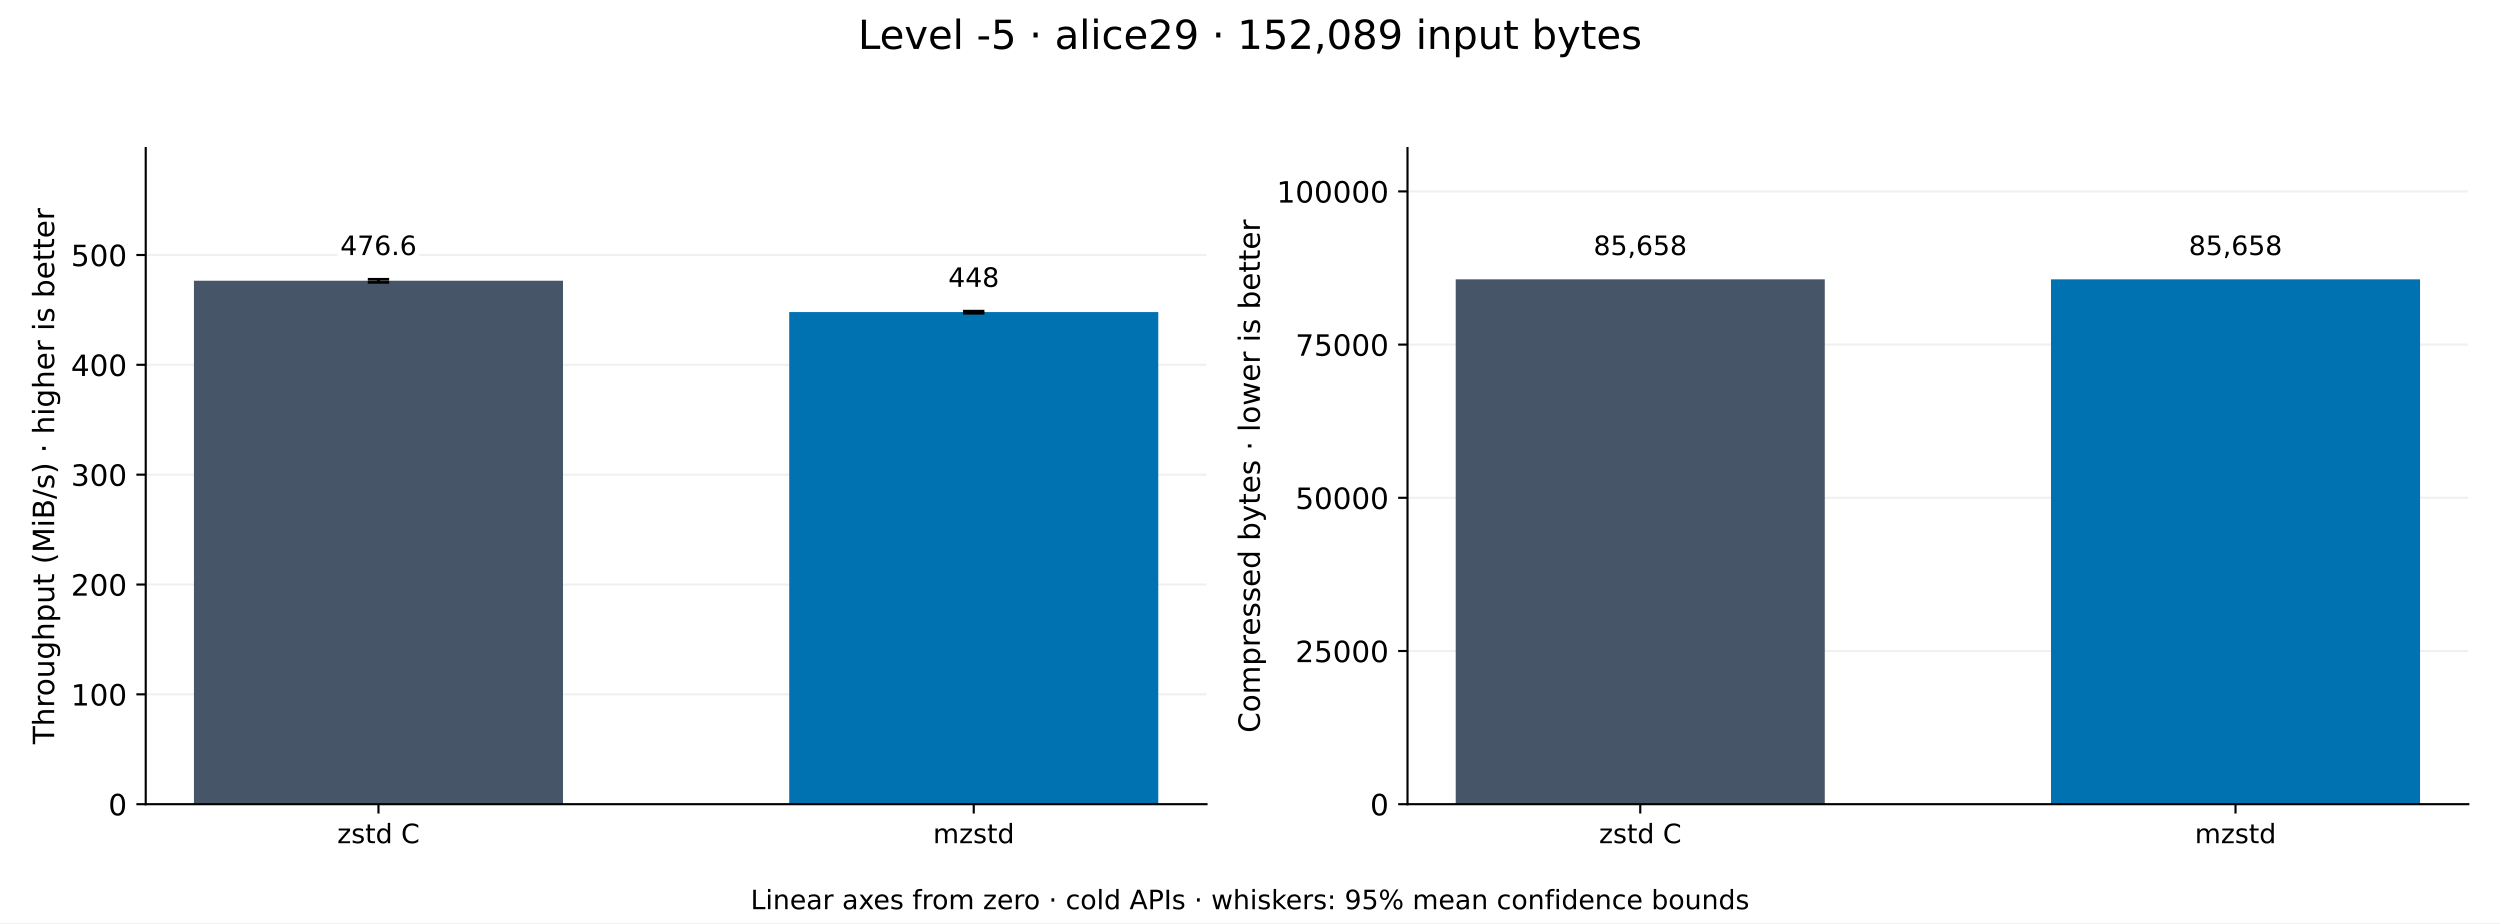
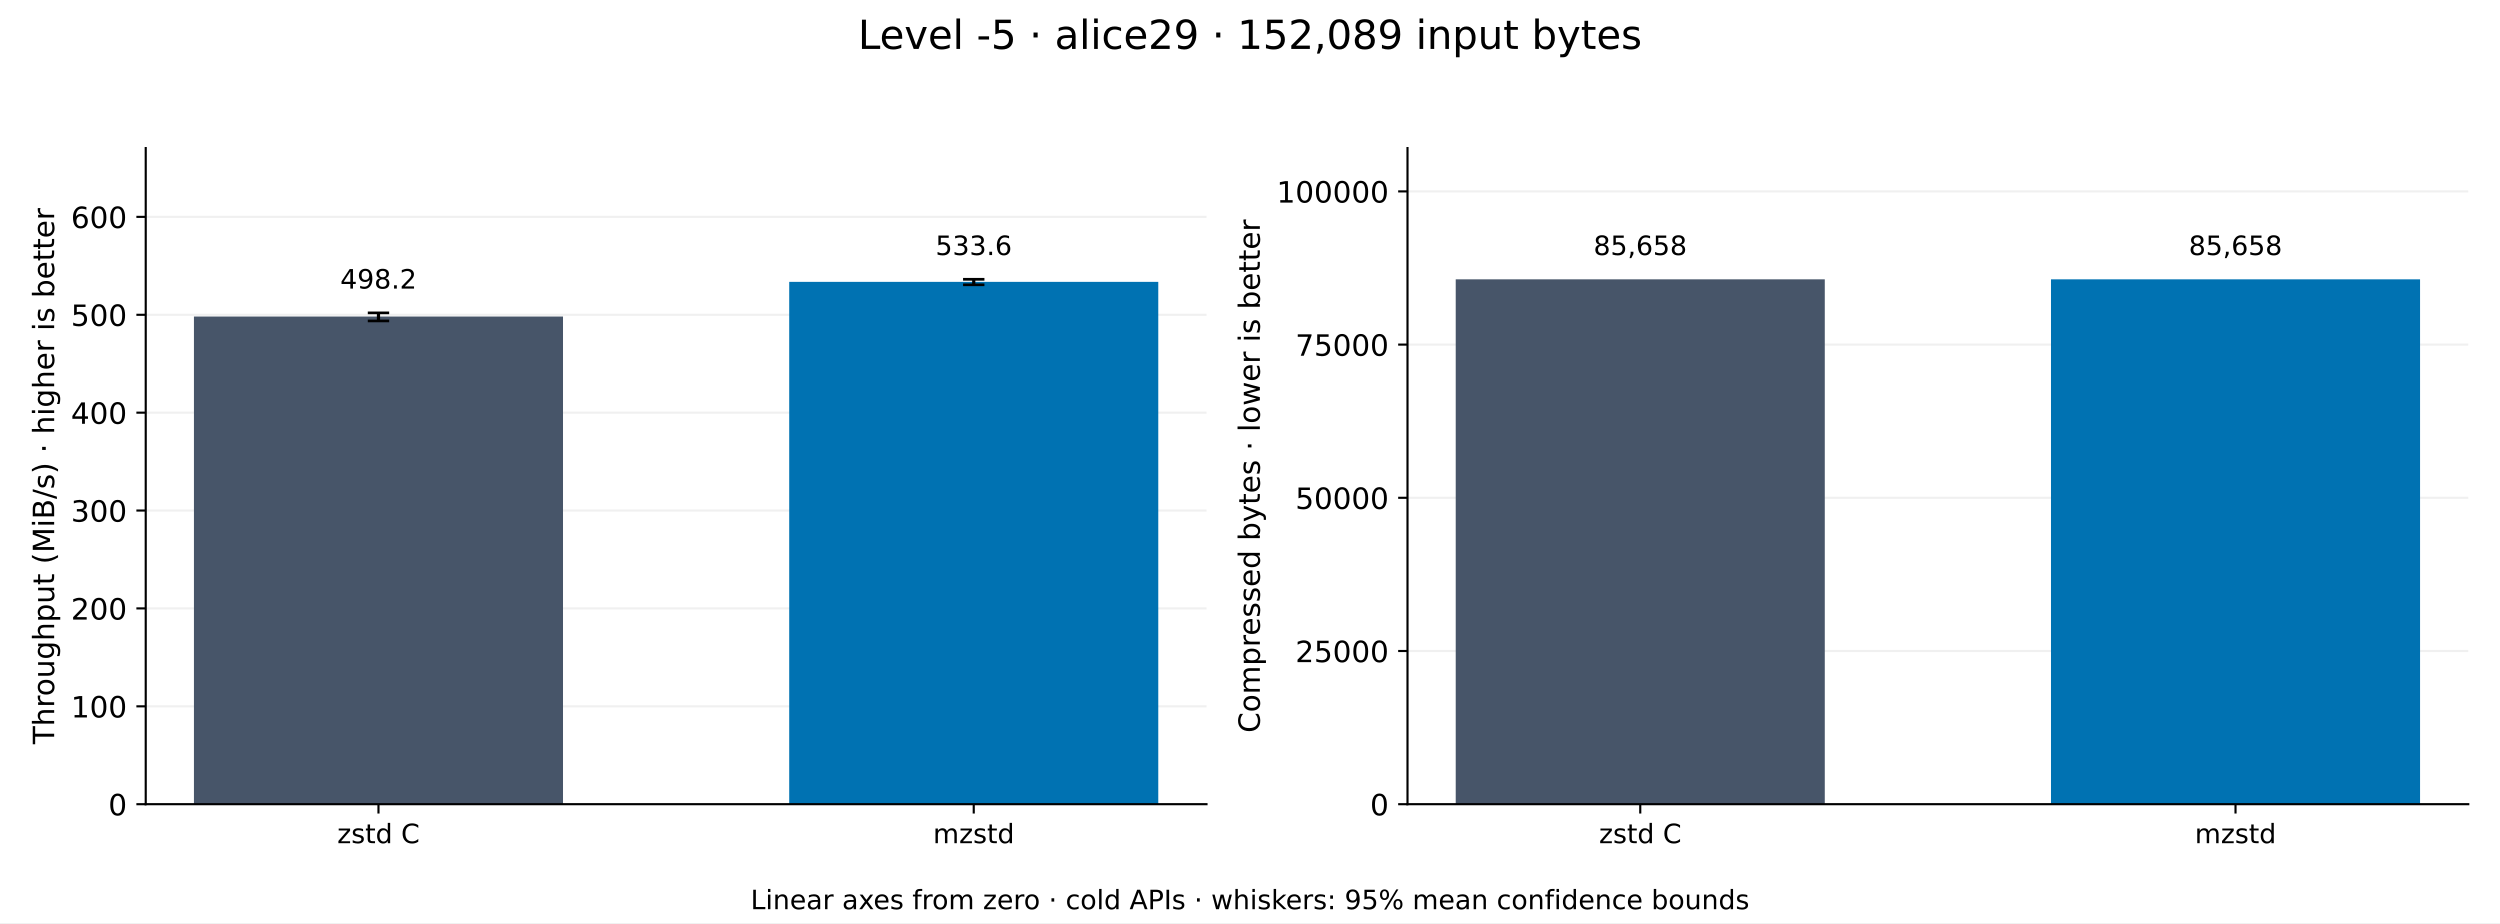
<svg xmlns="http://www.w3.org/2000/svg" xmlns:xlink="http://www.w3.org/1999/xlink" width="936pt" height="345.6pt" viewBox="0 0 936 345.6" version="1.1">
  <defs>
    <style type="text/css">*{stroke-linejoin: round; stroke-linecap: butt}</style>
  </defs>
  <g id="figure_1">
    <g id="patch_1">
      <path d="M 0 345.6 L 936 345.6 L 936 0 L 0 0 z " style="fill: #ffffff" />
    </g>
    <g id="axes_1">
      <g id="patch_2">
        <path d="M 54.56 301.088 L 451.71 301.088 L 451.71 55.44 L 54.56 55.44 z " style="fill: #ffffff" />
      </g>
      <g id="matplotlib.axis_1">
        <g id="xtick_1">
          <g id="line2d_1">
            <defs>
              <path id="mcbfd24ea1b" d="M 0 0 L 0 3.5 " style="stroke: #000000; stroke-width: 0.8" />
            </defs>
            <g>
              <use xlink:href="#mcbfd24ea1b" x="141.701" y="301.088" style="stroke: #000000; stroke-width: 0.8" />
            </g>
          </g>
          <g id="text_1">
            <text style="font-size: 10px; font-family: 'DejaVu Sans', 'Bitstream Vera Sans', 'Computer Modern Sans Serif', 'Lucida Grande', 'Verdana', 'Geneva', 'Lucid', 'Arial', 'Helvetica', 'Avant Garde', sans-serif; text-anchor: middle" x="141.701" y="315.686" transform="rotate(-0 141.7012 315.6864)">zstd C</text>
          </g>
        </g>
        <g id="xtick_2">
          <g id="line2d_2">
            <g>
              <use xlink:href="#mcbfd24ea1b" x="364.569" y="301.088" style="stroke: #000000; stroke-width: 0.8" />
            </g>
          </g>
          <g id="text_2">
            <text style="font-size: 10px; font-family: 'DejaVu Sans', 'Bitstream Vera Sans', 'Computer Modern Sans Serif', 'Lucida Grande', 'Verdana', 'Geneva', 'Lucid', 'Arial', 'Helvetica', 'Avant Garde', sans-serif; text-anchor: middle" x="364.569" y="315.686" transform="rotate(-0 364.5688 315.6864)">mzstd</text>
          </g>
        </g>
      </g>
      <g id="matplotlib.axis_2">
        <g id="ytick_1">
          <g id="line2d_3">
            <path d="M 54.56 301.088 L 451.71 301.088 " clip-path="url(#p8e0549db3e)" style="fill: none; stroke: #b0b0b0; stroke-opacity: 0.18; stroke-width: 0.8; stroke-linecap: square" />
          </g>
          <g id="line2d_4">
            <defs>
              <path id="m862e928616" d="M 0 0 L -3.5 0 " style="stroke: #000000; stroke-width: 0.8" />
            </defs>
            <g>
              <use xlink:href="#m862e928616" x="54.56" y="301.088" style="stroke: #000000; stroke-width: 0.8" />
            </g>
          </g>
          <g id="text_3">
            <text style="font-size: 11px; font-family: 'DejaVu Sans', 'Bitstream Vera Sans', 'Computer Modern Sans Serif', 'Lucida Grande', 'Verdana', 'Geneva', 'Lucid', 'Arial', 'Helvetica', 'Avant Garde', sans-serif; text-anchor: end" x="47.56" y="305.267" transform="rotate(-0 47.56 305.2671)">0</text>
          </g>
        </g>
        <g id="ytick_2">
          <g id="line2d_5">
-             <path d="M 54.56 259.964 L 451.71 259.964 " clip-path="url(#p8e0549db3e)" style="fill: none; stroke: #b0b0b0; stroke-opacity: 0.18; stroke-width: 0.8; stroke-linecap: square" />
+             <path d="M 54.56 264.441 L 451.71 264.441 " clip-path="url(#p8e0549db3e)" style="fill: none; stroke: #b0b0b0; stroke-opacity: 0.18; stroke-width: 0.8; stroke-linecap: square" />
          </g>
          <g id="line2d_6">
            <g>
-               <use xlink:href="#m862e928616" x="54.56" y="259.964" style="stroke: #000000; stroke-width: 0.8" />
+               <use xlink:href="#m862e928616" x="54.56" y="264.441" style="stroke: #000000; stroke-width: 0.8" />
            </g>
          </g>
          <g id="text_4">
-             <text style="font-size: 11px; font-family: 'DejaVu Sans', 'Bitstream Vera Sans', 'Computer Modern Sans Serif', 'Lucida Grande', 'Verdana', 'Geneva', 'Lucid', 'Arial', 'Helvetica', 'Avant Garde', sans-serif; text-anchor: end" x="47.56" y="264.143" transform="rotate(-0 47.56 264.1429)">100</text>
+             <text style="font-size: 11px; font-family: 'DejaVu Sans', 'Bitstream Vera Sans', 'Computer Modern Sans Serif', 'Lucida Grande', 'Verdana', 'Geneva', 'Lucid', 'Arial', 'Helvetica', 'Avant Garde', sans-serif; text-anchor: end" x="47.56" y="268.62" transform="rotate(-0 47.56 268.6198)">100</text>
          </g>
        </g>
        <g id="ytick_3">
          <g id="line2d_7">
-             <path d="M 54.56 218.84 L 451.71 218.84 " clip-path="url(#p8e0549db3e)" style="fill: none; stroke: #b0b0b0; stroke-opacity: 0.18; stroke-width: 0.8; stroke-linecap: square" />
+             <path d="M 54.56 227.793 L 451.71 227.793 " clip-path="url(#p8e0549db3e)" style="fill: none; stroke: #b0b0b0; stroke-opacity: 0.18; stroke-width: 0.8; stroke-linecap: square" />
          </g>
          <g id="line2d_8">
            <g>
-               <use xlink:href="#m862e928616" x="54.56" y="218.84" style="stroke: #000000; stroke-width: 0.8" />
+               <use xlink:href="#m862e928616" x="54.56" y="227.793" style="stroke: #000000; stroke-width: 0.8" />
            </g>
          </g>
          <g id="text_5">
-             <text style="font-size: 11px; font-family: 'DejaVu Sans', 'Bitstream Vera Sans', 'Computer Modern Sans Serif', 'Lucida Grande', 'Verdana', 'Geneva', 'Lucid', 'Arial', 'Helvetica', 'Avant Garde', sans-serif; text-anchor: end" x="47.56" y="223.019" transform="rotate(-0 47.56 223.0187)">200</text>
+             <text style="font-size: 11px; font-family: 'DejaVu Sans', 'Bitstream Vera Sans', 'Computer Modern Sans Serif', 'Lucida Grande', 'Verdana', 'Geneva', 'Lucid', 'Arial', 'Helvetica', 'Avant Garde', sans-serif; text-anchor: end" x="47.56" y="231.972" transform="rotate(-0 47.56 231.9724)">200</text>
          </g>
        </g>
        <g id="ytick_4">
          <g id="line2d_9">
-             <path d="M 54.56 177.715 L 451.71 177.715 " clip-path="url(#p8e0549db3e)" style="fill: none; stroke: #b0b0b0; stroke-opacity: 0.18; stroke-width: 0.8; stroke-linecap: square" />
+             <path d="M 54.56 191.146 L 451.71 191.146 " clip-path="url(#p8e0549db3e)" style="fill: none; stroke: #b0b0b0; stroke-opacity: 0.18; stroke-width: 0.8; stroke-linecap: square" />
          </g>
          <g id="line2d_10">
            <g>
-               <use xlink:href="#m862e928616" x="54.56" y="177.715" style="stroke: #000000; stroke-width: 0.8" />
+               <use xlink:href="#m862e928616" x="54.56" y="191.146" style="stroke: #000000; stroke-width: 0.8" />
            </g>
          </g>
          <g id="text_6">
-             <text style="font-size: 11px; font-family: 'DejaVu Sans', 'Bitstream Vera Sans', 'Computer Modern Sans Serif', 'Lucida Grande', 'Verdana', 'Geneva', 'Lucid', 'Arial', 'Helvetica', 'Avant Garde', sans-serif; text-anchor: end" x="47.56" y="181.894" transform="rotate(-0 47.56 181.8945)">300</text>
+             <text style="font-size: 11px; font-family: 'DejaVu Sans', 'Bitstream Vera Sans', 'Computer Modern Sans Serif', 'Lucida Grande', 'Verdana', 'Geneva', 'Lucid', 'Arial', 'Helvetica', 'Avant Garde', sans-serif; text-anchor: end" x="47.56" y="195.325" transform="rotate(-0 47.56 195.3251)">300</text>
          </g>
        </g>
        <g id="ytick_5">
          <g id="line2d_11">
-             <path d="M 54.56 136.591 L 451.71 136.591 " clip-path="url(#p8e0549db3e)" style="fill: none; stroke: #b0b0b0; stroke-opacity: 0.18; stroke-width: 0.8; stroke-linecap: square" />
+             <path d="M 54.56 154.499 L 451.71 154.499 " clip-path="url(#p8e0549db3e)" style="fill: none; stroke: #b0b0b0; stroke-opacity: 0.18; stroke-width: 0.8; stroke-linecap: square" />
          </g>
          <g id="line2d_12">
            <g>
-               <use xlink:href="#m862e928616" x="54.56" y="136.591" style="stroke: #000000; stroke-width: 0.8" />
+               <use xlink:href="#m862e928616" x="54.56" y="154.499" style="stroke: #000000; stroke-width: 0.8" />
            </g>
          </g>
          <g id="text_7">
-             <text style="font-size: 11px; font-family: 'DejaVu Sans', 'Bitstream Vera Sans', 'Computer Modern Sans Serif', 'Lucida Grande', 'Verdana', 'Geneva', 'Lucid', 'Arial', 'Helvetica', 'Avant Garde', sans-serif; text-anchor: end" x="47.56" y="140.77" transform="rotate(-0 47.56 140.7702)">400</text>
+             <text style="font-size: 11px; font-family: 'DejaVu Sans', 'Bitstream Vera Sans', 'Computer Modern Sans Serif', 'Lucida Grande', 'Verdana', 'Geneva', 'Lucid', 'Arial', 'Helvetica', 'Avant Garde', sans-serif; text-anchor: end" x="47.56" y="158.678" transform="rotate(-0 47.56 158.6778)">400</text>
          </g>
        </g>
        <g id="ytick_6">
          <g id="line2d_13">
-             <path d="M 54.56 95.467 L 451.71 95.467 " clip-path="url(#p8e0549db3e)" style="fill: none; stroke: #b0b0b0; stroke-opacity: 0.18; stroke-width: 0.8; stroke-linecap: square" />
+             <path d="M 54.56 117.851 L 451.71 117.851 " clip-path="url(#p8e0549db3e)" style="fill: none; stroke: #b0b0b0; stroke-opacity: 0.18; stroke-width: 0.8; stroke-linecap: square" />
          </g>
          <g id="line2d_14">
            <g>
-               <use xlink:href="#m862e928616" x="54.56" y="95.467" style="stroke: #000000; stroke-width: 0.8" />
+               <use xlink:href="#m862e928616" x="54.56" y="117.851" style="stroke: #000000; stroke-width: 0.8" />
            </g>
          </g>
          <g id="text_8">
-             <text style="font-size: 11px; font-family: 'DejaVu Sans', 'Bitstream Vera Sans', 'Computer Modern Sans Serif', 'Lucida Grande', 'Verdana', 'Geneva', 'Lucid', 'Arial', 'Helvetica', 'Avant Garde', sans-serif; text-anchor: end" x="47.56" y="99.646" transform="rotate(-0 47.56 99.64599)">500</text>
-           </g>
-         </g>
-         <g id="text_9">
+             <text style="font-size: 11px; font-family: 'DejaVu Sans', 'Bitstream Vera Sans', 'Computer Modern Sans Serif', 'Lucida Grande', 'Verdana', 'Geneva', 'Lucid', 'Arial', 'Helvetica', 'Avant Garde', sans-serif; text-anchor: end" x="47.56" y="122.03" transform="rotate(-0 47.56 122.0304)">500</text>
+           </g>
+         </g>
+         <g id="ytick_7">
+           <g id="line2d_15">
+             <path d="M 54.56 81.204 L 451.71 81.204 " clip-path="url(#p8e0549db3e)" style="fill: none; stroke: #b0b0b0; stroke-opacity: 0.18; stroke-width: 0.8; stroke-linecap: square" />
+           </g>
+           <g id="line2d_16">
+             <g>
+               <use xlink:href="#m862e928616" x="54.56" y="81.204" style="stroke: #000000; stroke-width: 0.8" />
+             </g>
+           </g>
+           <g id="text_9">
+             <text style="font-size: 11px; font-family: 'DejaVu Sans', 'Bitstream Vera Sans', 'Computer Modern Sans Serif', 'Lucida Grande', 'Verdana', 'Geneva', 'Lucid', 'Arial', 'Helvetica', 'Avant Garde', sans-serif; text-anchor: end" x="47.56" y="85.383" transform="rotate(-0 47.56 85.38306)">600</text>
+           </g>
+         </g>
+         <g id="text_10">
          <text style="font-size: 11px; font-family: 'DejaVu Sans', 'Bitstream Vera Sans', 'Computer Modern Sans Serif', 'Lucida Grande', 'Verdana', 'Geneva', 'Lucid', 'Arial', 'Helvetica', 'Avant Garde', sans-serif; text-anchor: middle" x="20.276" y="178.264" transform="rotate(-90 20.27609 178.264)">Throughput (MiB/s) · higher is better</text>
        </g>
      </g>
      <g id="patch_3">
-         <path d="M 72.612 301.088 L 210.79 301.088 L 210.79 105.104 L 72.612 105.104 z " clip-path="url(#p8e0549db3e)" style="fill: #475569" />
+         <path d="M 72.612 301.088 L 210.79 301.088 L 210.79 118.523 L 72.612 118.523 z " clip-path="url(#p8e0549db3e)" style="fill: #475569" />
      </g>
      <g id="patch_4">
-         <path d="M 295.48 301.088 L 433.658 301.088 L 433.658 116.843 L 295.48 116.843 z " clip-path="url(#p8e0549db3e)" style="fill: #0072b2" />
+         <path d="M 295.48 301.088 L 433.658 301.088 L 433.658 105.528 L 295.48 105.528 z " clip-path="url(#p8e0549db3e)" style="fill: #0072b2" />
      </g>
      <g id="LineCollection_1">
-         <path d="M 141.701 105.731 L 141.701 104.57 " clip-path="url(#p8e0549db3e)" style="fill: none; stroke: #000000; stroke-width: 1.2" />
-         <path d="M 364.569 117.281 L 364.569 116.485 " clip-path="url(#p8e0549db3e)" style="fill: none; stroke: #000000; stroke-width: 1.2" />
-       </g>
-       <g id="line2d_15">
+         <path d="M 141.701 120.153 L 141.701 117.128 " clip-path="url(#p8e0549db3e)" style="fill: none; stroke: #000000; stroke-width: 1.2" />
+         <path d="M 364.569 106.64 L 364.569 104.57 " clip-path="url(#p8e0549db3e)" style="fill: none; stroke: #000000; stroke-width: 1.2" />
+       </g>
+       <g id="line2d_17">
        <defs>
          <path id="mf7f69e77f0" d="M 4 0 L -4 -0 " style="stroke: #000000" />
        </defs>
        <g clip-path="url(#p8e0549db3e)">
-           <use xlink:href="#mf7f69e77f0" x="141.701" y="105.731" style="fill: #1f77b4; stroke: #000000" />
-           <use xlink:href="#mf7f69e77f0" x="364.569" y="117.281" style="fill: #1f77b4; stroke: #000000" />
-         </g>
-       </g>
-       <g id="line2d_16">
+           <use xlink:href="#mf7f69e77f0" x="141.701" y="120.153" style="fill: #1f77b4; stroke: #000000" />
+           <use xlink:href="#mf7f69e77f0" x="364.569" y="106.64" style="fill: #1f77b4; stroke: #000000" />
+         </g>
+       </g>
+       <g id="line2d_18">
        <g clip-path="url(#p8e0549db3e)">
-           <use xlink:href="#mf7f69e77f0" x="141.701" y="104.57" style="fill: #1f77b4; stroke: #000000" />
-           <use xlink:href="#mf7f69e77f0" x="364.569" y="116.485" style="fill: #1f77b4; stroke: #000000" />
+           <use xlink:href="#mf7f69e77f0" x="141.701" y="117.128" style="fill: #1f77b4; stroke: #000000" />
+           <use xlink:href="#mf7f69e77f0" x="364.569" y="104.57" style="fill: #1f77b4; stroke: #000000" />
        </g>
      </g>
      <g id="patch_5">
        <path d="M 54.56 301.088 L 54.56 55.44 " style="fill: none; stroke: #000000; stroke-width: 0.8; stroke-linejoin: miter; stroke-linecap: square" />
      </g>
      <g id="patch_6">
        <path d="M 54.56 301.088 L 451.71 301.088 " style="fill: none; stroke: #000000; stroke-width: 0.8; stroke-linejoin: miter; stroke-linecap: square" />
      </g>
-       <g id="text_10">
+       <g id="text_11">
        <g id="patch_7">
-           <path d="M 126.387 98.57 L 157.015 98.57 L 157.015 86.891 L 126.387 86.891 z " style="fill: #ffffff; opacity: 0.9" />
-         </g>
-         <text style="font-size: 10px; font-family: 'DejaVu Sans', 'Bitstream Vera Sans', 'Computer Modern Sans Serif', 'Lucida Grande', 'Verdana', 'Geneva', 'Lucid', 'Arial', 'Helvetica', 'Avant Garde', sans-serif; text-anchor: middle" x="141.701" y="95.49" transform="rotate(-0 141.7012 95.48991)">476.6</text>
-       </g>
-       <g id="text_11">
+           <path d="M 126.387 111.128 L 157.015 111.128 L 157.015 99.45 L 126.387 99.45 z " style="fill: #ffffff; opacity: 0.9" />
+         </g>
+         <text style="font-size: 10px; font-family: 'DejaVu Sans', 'Bitstream Vera Sans', 'Computer Modern Sans Serif', 'Lucida Grande', 'Verdana', 'Geneva', 'Lucid', 'Arial', 'Helvetica', 'Avant Garde', sans-serif; text-anchor: middle" x="141.701" y="108.049" transform="rotate(-0 141.7012 108.0485)">498.2</text>
+       </g>
+       <g id="text_12">
        <g id="patch_8">
-           <path d="M 354.025 110.485 L 375.113 110.485 L 375.113 98.807 L 354.025 98.807 z " style="fill: #ffffff; opacity: 0.9" />
-         </g>
-         <text style="font-size: 10px; font-family: 'DejaVu Sans', 'Bitstream Vera Sans', 'Computer Modern Sans Serif', 'Lucida Grande', 'Verdana', 'Geneva', 'Lucid', 'Arial', 'Helvetica', 'Avant Garde', sans-serif; text-anchor: middle" x="364.569" y="107.405" transform="rotate(-0 364.5688 107.4055)">448</text>
+           <path d="M 349.255 98.57 L 379.883 98.57 L 379.883 86.891 L 349.255 86.891 z " style="fill: #ffffff; opacity: 0.9" />
+         </g>
+         <text style="font-size: 10px; font-family: 'DejaVu Sans', 'Bitstream Vera Sans', 'Computer Modern Sans Serif', 'Lucida Grande', 'Verdana', 'Geneva', 'Lucid', 'Arial', 'Helvetica', 'Avant Garde', sans-serif; text-anchor: middle" x="364.569" y="95.49" transform="rotate(-0 364.5688 95.48991)">533.6</text>
      </g>
    </g>
    <g id="axes_2">
      <g id="patch_9">
        <path d="M 526.97 301.088 L 924.12 301.088 L 924.12 55.44 L 526.97 55.44 z " style="fill: #ffffff" />
      </g>
      <g id="matplotlib.axis_3">
        <g id="xtick_3">
-           <g id="line2d_17">
+           <g id="line2d_19">
            <g>
              <use xlink:href="#mcbfd24ea1b" x="614.111" y="301.088" style="stroke: #000000; stroke-width: 0.8" />
            </g>
          </g>
-           <g id="text_12">
+           <g id="text_13">
            <text style="font-size: 10px; font-family: 'DejaVu Sans', 'Bitstream Vera Sans', 'Computer Modern Sans Serif', 'Lucida Grande', 'Verdana', 'Geneva', 'Lucid', 'Arial', 'Helvetica', 'Avant Garde', sans-serif; text-anchor: middle" x="614.111" y="315.686" transform="rotate(-0 614.1112 315.6864)">zstd C</text>
          </g>
        </g>
        <g id="xtick_4">
-           <g id="line2d_18">
+           <g id="line2d_20">
            <g>
              <use xlink:href="#mcbfd24ea1b" x="836.979" y="301.088" style="stroke: #000000; stroke-width: 0.8" />
            </g>
          </g>
-           <g id="text_13">
+           <g id="text_14">
            <text style="font-size: 10px; font-family: 'DejaVu Sans', 'Bitstream Vera Sans', 'Computer Modern Sans Serif', 'Lucida Grande', 'Verdana', 'Geneva', 'Lucid', 'Arial', 'Helvetica', 'Avant Garde', sans-serif; text-anchor: middle" x="836.979" y="315.686" transform="rotate(-0 836.9788 315.6864)">mzstd</text>
          </g>
        </g>
      </g>
      <g id="matplotlib.axis_4">
-         <g id="ytick_7">
-           <g id="line2d_19">
-             <path d="M 526.97 301.088 L 924.12 301.088 " clip-path="url(#p28f1f4fded)" style="fill: none; stroke: #b0b0b0; stroke-opacity: 0.18; stroke-width: 0.8; stroke-linecap: square" />
-           </g>
-           <g id="line2d_20">
-             <g>
-               <use xlink:href="#m862e928616" x="526.97" y="301.088" style="stroke: #000000; stroke-width: 0.8" />
-             </g>
-           </g>
-           <g id="text_14">
-             <text style="font-size: 11px; font-family: 'DejaVu Sans', 'Bitstream Vera Sans', 'Computer Modern Sans Serif', 'Lucida Grande', 'Verdana', 'Geneva', 'Lucid', 'Arial', 'Helvetica', 'Avant Garde', sans-serif; text-anchor: end" x="519.97" y="305.267" transform="rotate(-0 519.97 305.2671)">0</text>
-           </g>
-         </g>
        <g id="ytick_8">
          <g id="line2d_21">
-             <path d="M 526.97 243.732 L 924.12 243.732 " clip-path="url(#p28f1f4fded)" style="fill: none; stroke: #b0b0b0; stroke-opacity: 0.18; stroke-width: 0.8; stroke-linecap: square" />
+             <path d="M 526.97 301.088 L 924.12 301.088 " clip-path="url(#p28f1f4fded)" style="fill: none; stroke: #b0b0b0; stroke-opacity: 0.18; stroke-width: 0.8; stroke-linecap: square" />
          </g>
          <g id="line2d_22">
            <g>
-               <use xlink:href="#m862e928616" x="526.97" y="243.732" style="stroke: #000000; stroke-width: 0.8" />
+               <use xlink:href="#m862e928616" x="526.97" y="301.088" style="stroke: #000000; stroke-width: 0.8" />
            </g>
          </g>
          <g id="text_15">
-             <text style="font-size: 11px; font-family: 'DejaVu Sans', 'Bitstream Vera Sans', 'Computer Modern Sans Serif', 'Lucida Grande', 'Verdana', 'Geneva', 'Lucid', 'Arial', 'Helvetica', 'Avant Garde', sans-serif; text-anchor: end" x="519.97" y="247.912" transform="rotate(-0 519.97 247.9116)">25000</text>
+             <text style="font-size: 11px; font-family: 'DejaVu Sans', 'Bitstream Vera Sans', 'Computer Modern Sans Serif', 'Lucida Grande', 'Verdana', 'Geneva', 'Lucid', 'Arial', 'Helvetica', 'Avant Garde', sans-serif; text-anchor: end" x="519.97" y="305.267" transform="rotate(-0 519.97 305.2671)">0</text>
          </g>
        </g>
        <g id="ytick_9">
          <g id="line2d_23">
-             <path d="M 526.97 186.377 L 924.12 186.377 " clip-path="url(#p28f1f4fded)" style="fill: none; stroke: #b0b0b0; stroke-opacity: 0.18; stroke-width: 0.8; stroke-linecap: square" />
+             <path d="M 526.97 243.732 L 924.12 243.732 " clip-path="url(#p28f1f4fded)" style="fill: none; stroke: #b0b0b0; stroke-opacity: 0.18; stroke-width: 0.8; stroke-linecap: square" />
          </g>
          <g id="line2d_24">
            <g>
-               <use xlink:href="#m862e928616" x="526.97" y="186.377" style="stroke: #000000; stroke-width: 0.8" />
+               <use xlink:href="#m862e928616" x="526.97" y="243.732" style="stroke: #000000; stroke-width: 0.8" />
            </g>
          </g>
          <g id="text_16">
-             <text style="font-size: 11px; font-family: 'DejaVu Sans', 'Bitstream Vera Sans', 'Computer Modern Sans Serif', 'Lucida Grande', 'Verdana', 'Geneva', 'Lucid', 'Arial', 'Helvetica', 'Avant Garde', sans-serif; text-anchor: end" x="519.97" y="190.556" transform="rotate(-0 519.97 190.5561)">50000</text>
+             <text style="font-size: 11px; font-family: 'DejaVu Sans', 'Bitstream Vera Sans', 'Computer Modern Sans Serif', 'Lucida Grande', 'Verdana', 'Geneva', 'Lucid', 'Arial', 'Helvetica', 'Avant Garde', sans-serif; text-anchor: end" x="519.97" y="247.912" transform="rotate(-0 519.97 247.9116)">25000</text>
          </g>
        </g>
        <g id="ytick_10">
          <g id="line2d_25">
-             <path d="M 526.97 129.021 L 924.12 129.021 " clip-path="url(#p28f1f4fded)" style="fill: none; stroke: #b0b0b0; stroke-opacity: 0.18; stroke-width: 0.8; stroke-linecap: square" />
+             <path d="M 526.97 186.377 L 924.12 186.377 " clip-path="url(#p28f1f4fded)" style="fill: none; stroke: #b0b0b0; stroke-opacity: 0.18; stroke-width: 0.8; stroke-linecap: square" />
          </g>
          <g id="line2d_26">
            <g>
-               <use xlink:href="#m862e928616" x="526.97" y="129.021" style="stroke: #000000; stroke-width: 0.8" />
+               <use xlink:href="#m862e928616" x="526.97" y="186.377" style="stroke: #000000; stroke-width: 0.8" />
            </g>
          </g>
          <g id="text_17">
-             <text style="font-size: 11px; font-family: 'DejaVu Sans', 'Bitstream Vera Sans', 'Computer Modern Sans Serif', 'Lucida Grande', 'Verdana', 'Geneva', 'Lucid', 'Arial', 'Helvetica', 'Avant Garde', sans-serif; text-anchor: end" x="519.97" y="133.201" transform="rotate(-0 519.97 133.2005)">75000</text>
+             <text style="font-size: 11px; font-family: 'DejaVu Sans', 'Bitstream Vera Sans', 'Computer Modern Sans Serif', 'Lucida Grande', 'Verdana', 'Geneva', 'Lucid', 'Arial', 'Helvetica', 'Avant Garde', sans-serif; text-anchor: end" x="519.97" y="190.556" transform="rotate(-0 519.97 190.5561)">50000</text>
          </g>
        </g>
        <g id="ytick_11">
          <g id="line2d_27">
+             <path d="M 526.97 129.021 L 924.12 129.021 " clip-path="url(#p28f1f4fded)" style="fill: none; stroke: #b0b0b0; stroke-opacity: 0.18; stroke-width: 0.8; stroke-linecap: square" />
+           </g>
+           <g id="line2d_28">
+             <g>
+               <use xlink:href="#m862e928616" x="526.97" y="129.021" style="stroke: #000000; stroke-width: 0.8" />
+             </g>
+           </g>
+           <g id="text_18">
+             <text style="font-size: 11px; font-family: 'DejaVu Sans', 'Bitstream Vera Sans', 'Computer Modern Sans Serif', 'Lucida Grande', 'Verdana', 'Geneva', 'Lucid', 'Arial', 'Helvetica', 'Avant Garde', sans-serif; text-anchor: end" x="519.97" y="133.201" transform="rotate(-0 519.97 133.2005)">75000</text>
+           </g>
+         </g>
+         <g id="ytick_12">
+           <g id="line2d_29">
            <path d="M 526.97 71.666 L 924.12 71.666 " clip-path="url(#p28f1f4fded)" style="fill: none; stroke: #b0b0b0; stroke-opacity: 0.18; stroke-width: 0.8; stroke-linecap: square" />
          </g>
-           <g id="line2d_28">
+           <g id="line2d_30">
            <g>
              <use xlink:href="#m862e928616" x="526.97" y="71.666" style="stroke: #000000; stroke-width: 0.8" />
            </g>
          </g>
-           <g id="text_18">
+           <g id="text_19">
            <text style="font-size: 11px; font-family: 'DejaVu Sans', 'Bitstream Vera Sans', 'Computer Modern Sans Serif', 'Lucida Grande', 'Verdana', 'Geneva', 'Lucid', 'Arial', 'Helvetica', 'Avant Garde', sans-serif; text-anchor: end" x="519.97" y="75.845" transform="rotate(-0 519.97 75.84502)">100000</text>
          </g>
        </g>
-         <g id="text_19">
+         <g id="text_20">
          <text style="font-size: 11px; font-family: 'DejaVu Sans', 'Bitstream Vera Sans', 'Computer Modern Sans Serif', 'Lucida Grande', 'Verdana', 'Geneva', 'Lucid', 'Arial', 'Helvetica', 'Avant Garde', sans-serif; text-anchor: middle" x="471.69" y="178.264" transform="rotate(-90 471.6898 178.264)">Compressed bytes · lower is better</text>
        </g>
      </g>
      <g id="patch_10">
        <path d="M 545.022 301.088 L 683.2 301.088 L 683.2 104.57 L 545.022 104.57 z " clip-path="url(#p28f1f4fded)" style="fill: #475569" />
      </g>
      <g id="patch_11">
        <path d="M 767.89 301.088 L 906.068 301.088 L 906.068 104.57 L 767.89 104.57 z " clip-path="url(#p28f1f4fded)" style="fill: #0072b2" />
      </g>
      <g id="patch_12">
        <path d="M 526.97 301.088 L 526.97 55.44 " style="fill: none; stroke: #000000; stroke-width: 0.8; stroke-linejoin: miter; stroke-linecap: square" />
      </g>
      <g id="patch_13">
        <path d="M 526.97 301.088 L 924.12 301.088 " style="fill: none; stroke: #000000; stroke-width: 0.8; stroke-linejoin: miter; stroke-linecap: square" />
      </g>
-       <g id="text_20">
+       <g id="text_21">
        <g id="patch_14">
          <path d="M 595.616 98.57 L 632.607 98.57 L 632.607 86.891 L 595.616 86.891 z " style="fill: #ffffff; opacity: 0.9" />
        </g>
        <text style="font-size: 10px; font-family: 'DejaVu Sans', 'Bitstream Vera Sans', 'Computer Modern Sans Serif', 'Lucida Grande', 'Verdana', 'Geneva', 'Lucid', 'Arial', 'Helvetica', 'Avant Garde', sans-serif; text-anchor: middle" x="614.111" y="95.49" transform="rotate(-0 614.1112 95.48991)">85,658</text>
      </g>
-       <g id="text_21">
+       <g id="text_22">
        <g id="patch_15">
          <path d="M 818.483 98.57 L 855.474 98.57 L 855.474 86.891 L 818.483 86.891 z " style="fill: #ffffff; opacity: 0.9" />
        </g>
        <text style="font-size: 10px; font-family: 'DejaVu Sans', 'Bitstream Vera Sans', 'Computer Modern Sans Serif', 'Lucida Grande', 'Verdana', 'Geneva', 'Lucid', 'Arial', 'Helvetica', 'Avant Garde', sans-serif; text-anchor: middle" x="836.979" y="95.49" transform="rotate(-0 836.9788 95.48991)">85,658</text>
      </g>
    </g>
-     <g id="text_22">
+     <g id="text_23">
      <text style="font-size: 15px; font-family: 'DejaVu Sans', 'Bitstream Vera Sans', 'Computer Modern Sans Serif', 'Lucida Grande', 'Verdana', 'Geneva', 'Lucid', 'Arial', 'Helvetica', 'Avant Garde', sans-serif; text-anchor: middle" x="468" y="18.31" transform="rotate(-0 468 18.30966)">Level -5 · alice29 · 152,089 input bytes</text>
    </g>
-     <g id="text_23">
+     <g id="text_24">
      <text style="font-size: 10px; font-family: 'DejaVu Sans', 'Bitstream Vera Sans', 'Computer Modern Sans Serif', 'Lucida Grande', 'Verdana', 'Geneva', 'Lucid', 'Arial', 'Helvetica', 'Avant Garde', sans-serif; text-anchor: middle" x="468" y="340.416" transform="rotate(-0 468 340.416)">Linear axes from zero · cold APIs · whiskers: 95% mean confidence bounds</text>
    </g>
  </g>
  <defs>
    <clipPath id="p8e0549db3e">
      <rect x="54.56" y="55.44" width="397.15" height="245.648" />
    </clipPath>
    <clipPath id="p28f1f4fded">
      <rect x="526.97" y="55.44" width="397.15" height="245.648" />
    </clipPath>
  </defs>
</svg>
